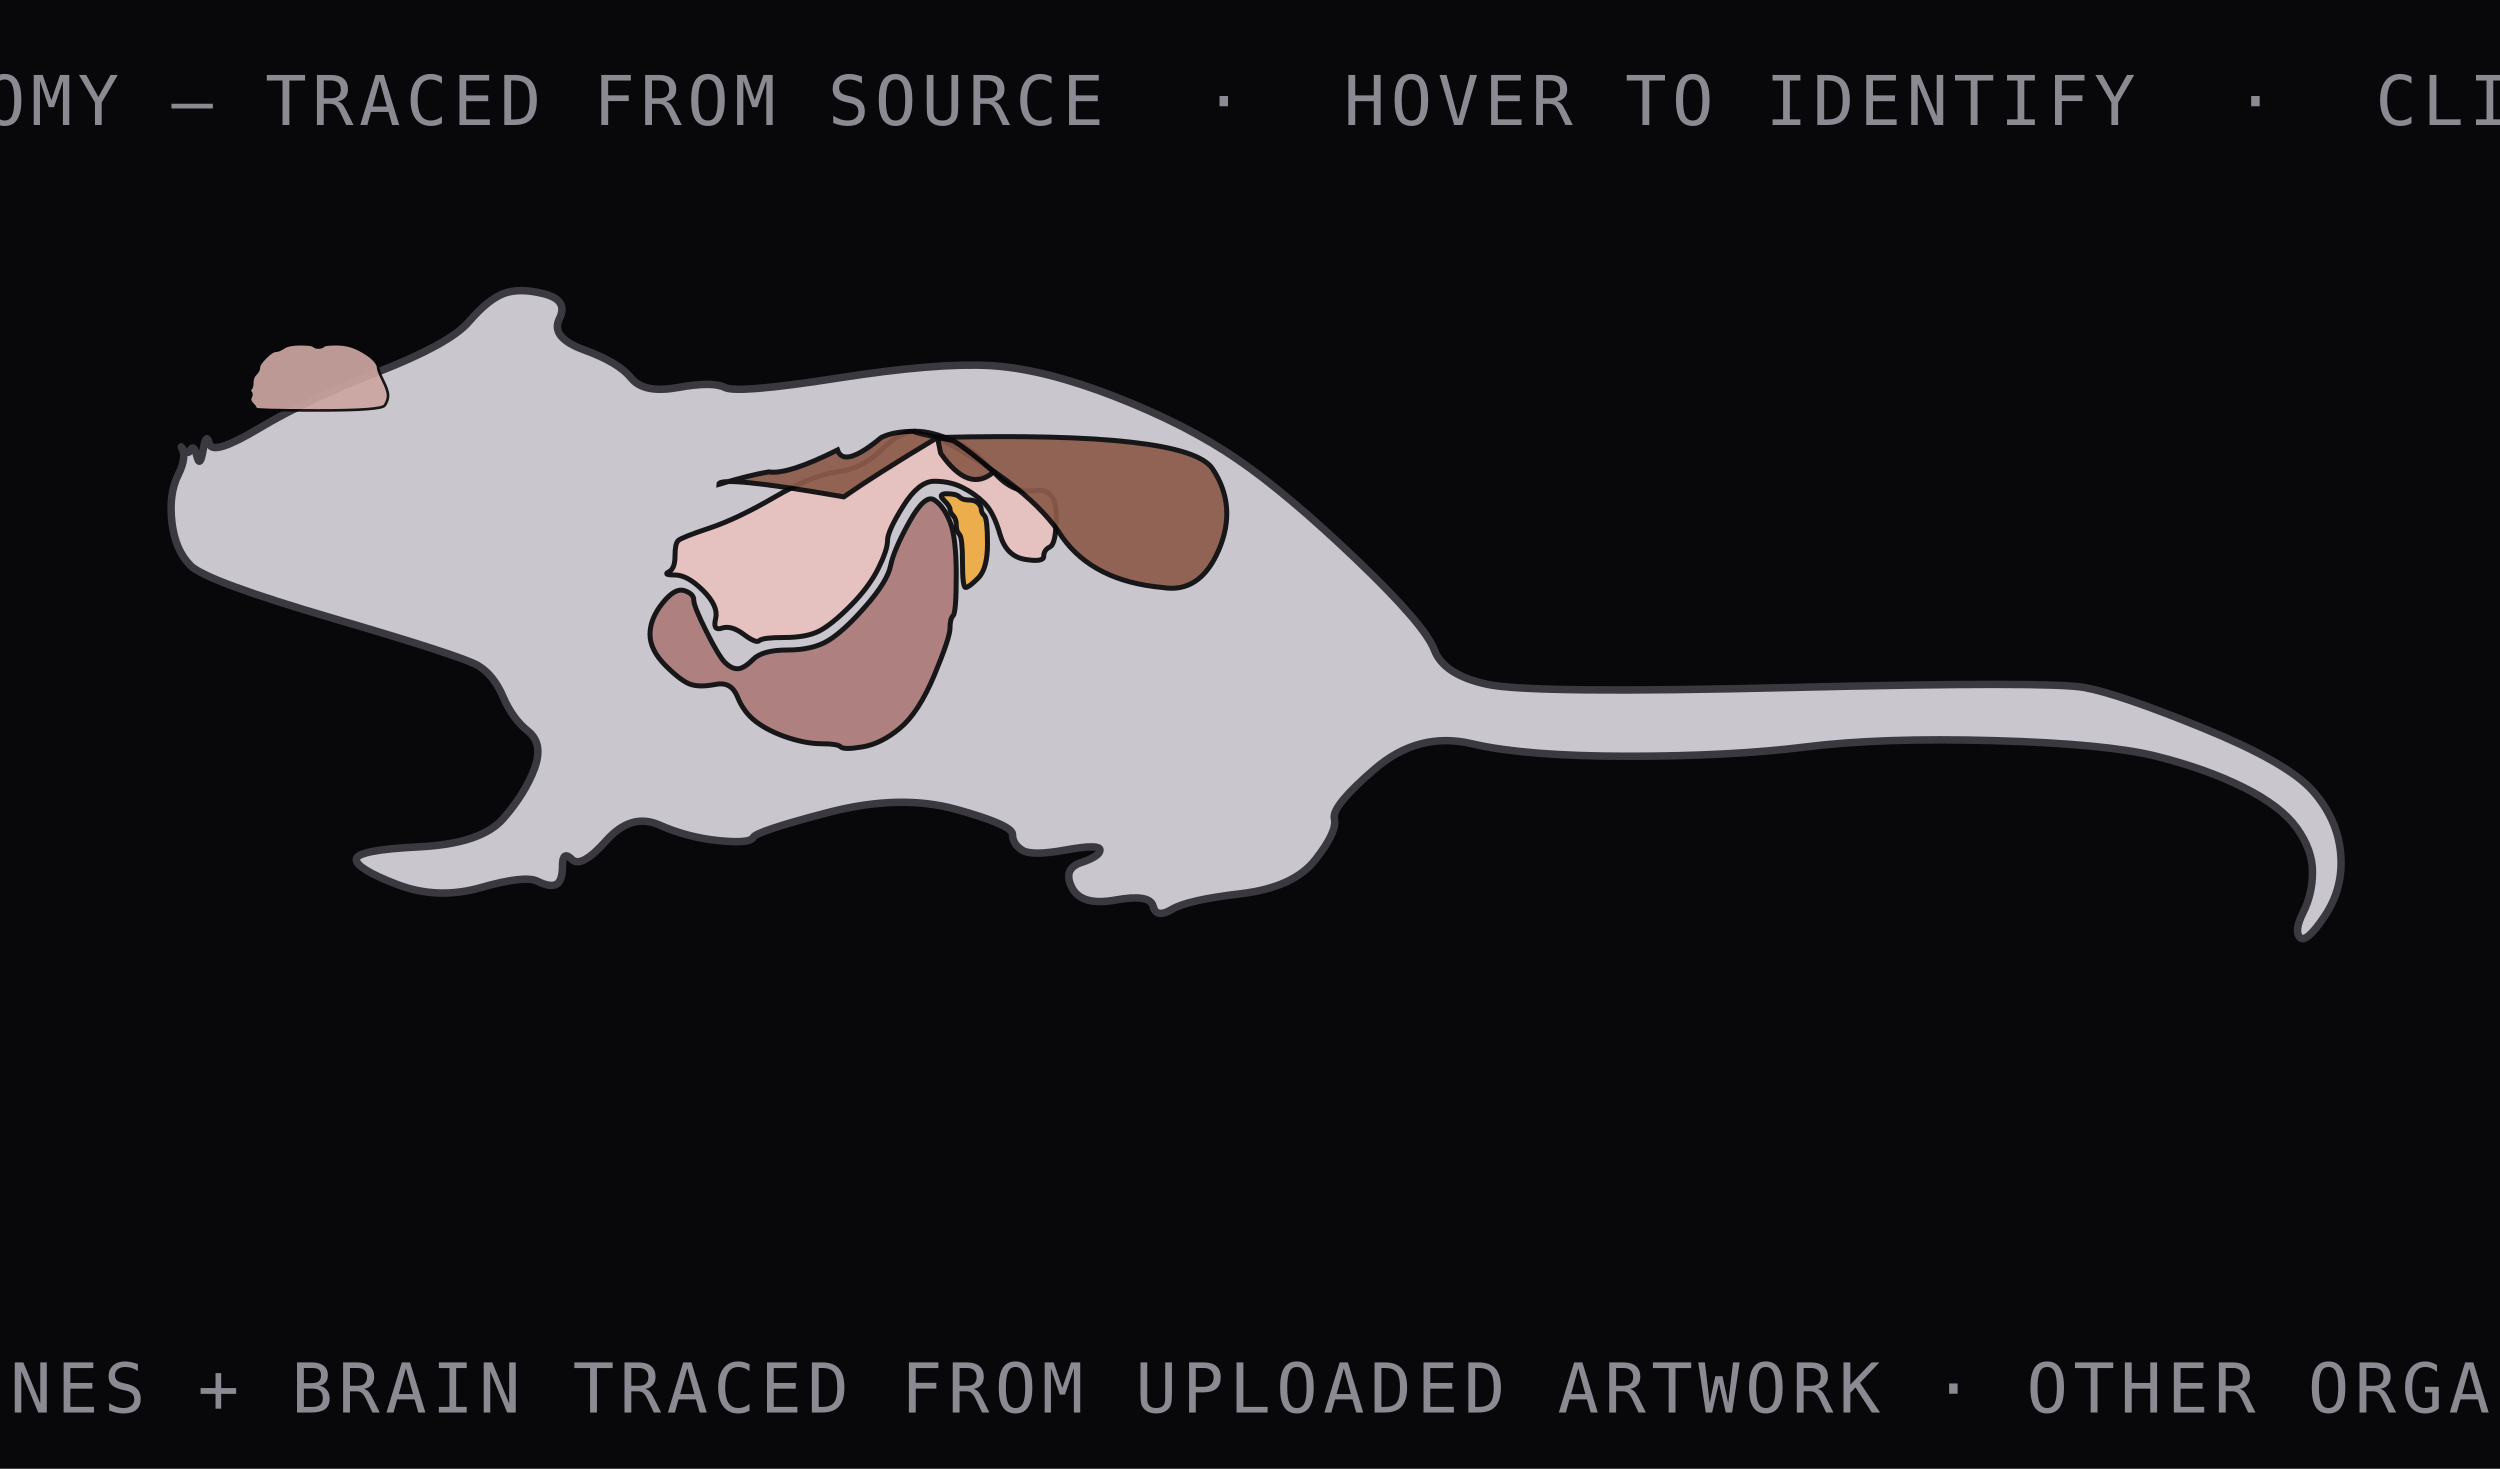
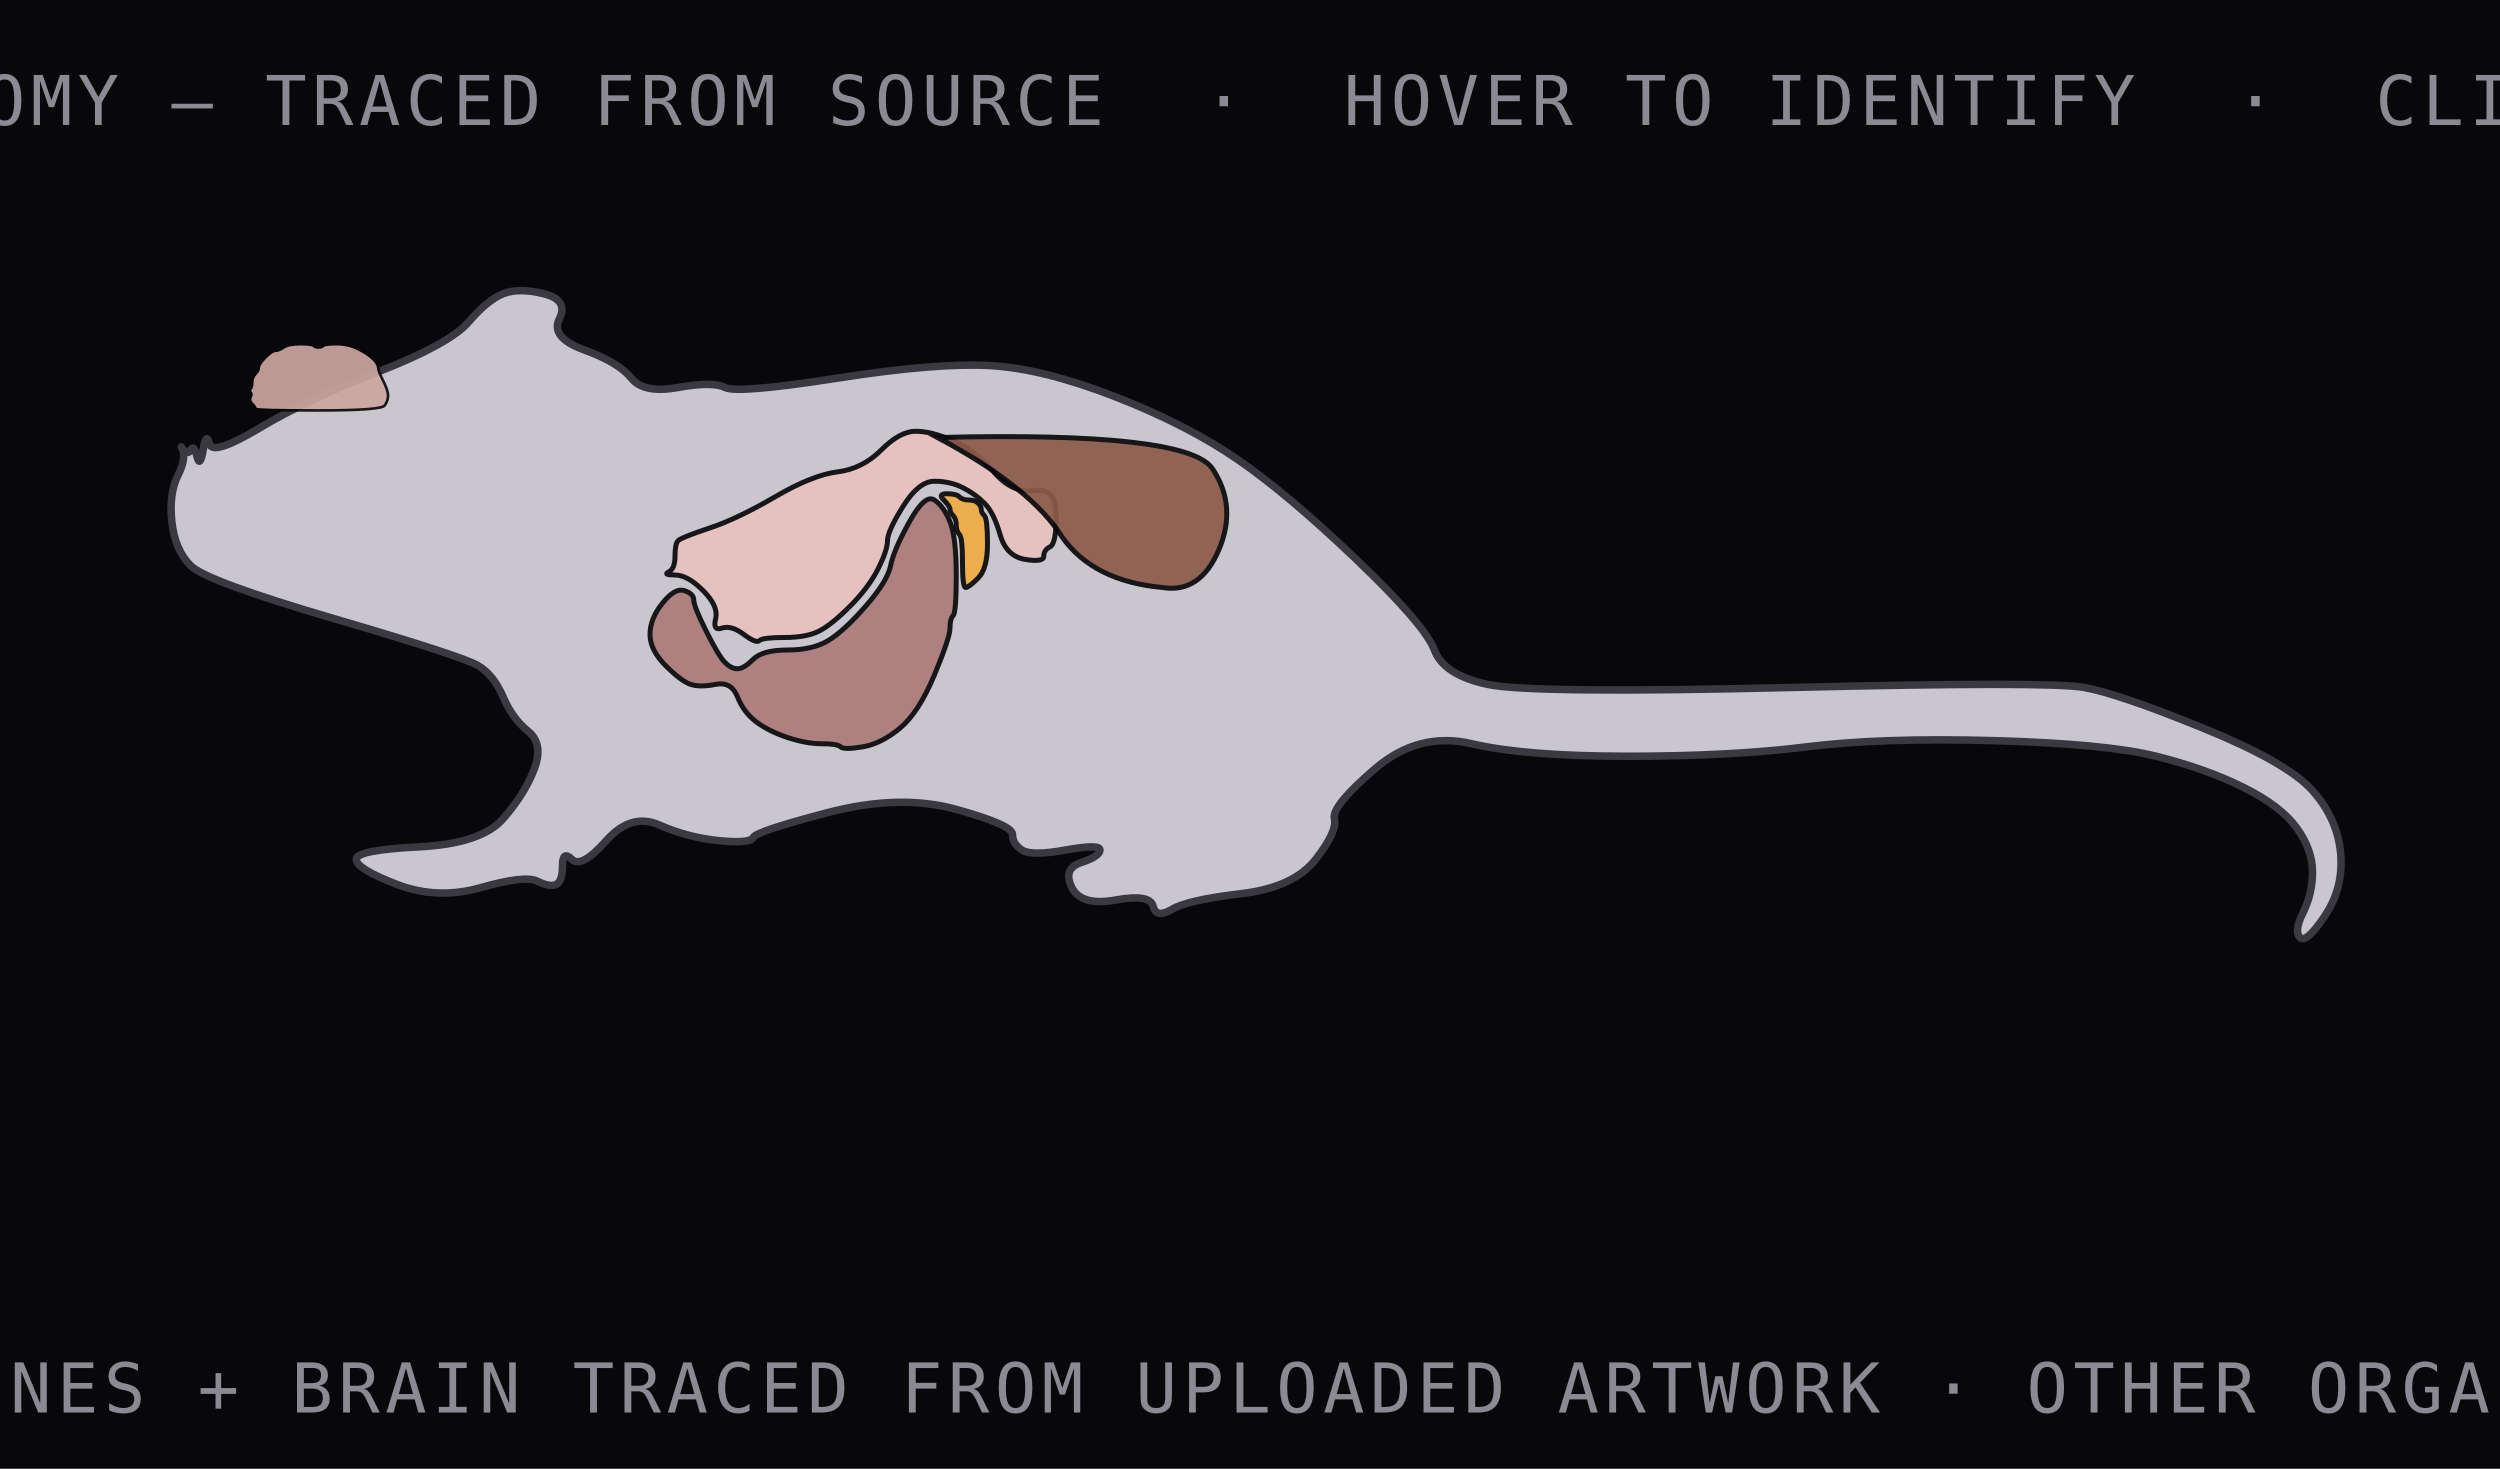
<svg xmlns="http://www.w3.org/2000/svg" viewBox="0 0 400 235" font-family="'IBM Plex Mono', monospace">
  <defs>
    <style>
      .bg { fill:#08080a; }
      .caption { fill:#8B8A93; font-size:11px; letter-spacing:.08em; }
      .caption .accent { fill:#E39BB8; }

      .silhouette { fill:#c9c7cd; stroke:#3a393f; stroke-width:1.2; }

      .organ { stroke:#08080a; stroke-width:0.8; cursor:pointer; opacity:0.92; transform-box: fill-box; transform-origin: center; transition: transform .15s ease, opacity .15s, filter .15s; }
      .organ-group:hover .organ { opacity:1; filter:brightness(1.35) saturate(1.25); transform: scale(1.12); }

      .tooltip { opacity:0; pointer-events:none; transition:opacity .15s ease; }
      .organ-group:hover .tooltip { opacity:1; }
      .tooltip rect { fill:#111114; stroke:#333238; stroke-width:0.6; rx:2.5; }
      .tooltip text { fill:#ECEAE6; font-size:7.5px; font-weight:500; }
      .tooltip .sub { fill:#8B8A93; font-size:5.5px; letter-spacing:.04em; }
    </style>
  </defs>
  <rect class="bg" x="0" y="0" width="400" height="235" />
  <text x="200" y="20" text-anchor="middle" class="caption" font-size="10" letter-spacing="0.16em">
    <tspan class="accent">◆</tspan>  MOUSE ANATOMY — TRACED FROM SOURCE  ·  HOVER TO IDENTIFY  ·  CLICK TO EXPLORE
  </text>
  <g transform="translate(20,40)">
    <path class="silhouette" d="M 9.0,31.5 Q 10.0,33.0 8.5,36.0 Q 7.0,39.0 7.5,43.5 Q 8.0,48.0 10.5,50.5 Q 13.0,53.0 33.5,59.0 Q 54.0,65.0 56.5,66.5 Q 59.0,68.0 60.5,71.5 Q 62.0,75.0 64.5,77.0 Q 67.0,79.0 65.5,83.0 Q 64.0,87.0 60.5,91.0 Q 57.0,95.0 47.0,95.5 Q 37.0,96.0 37.0,97.5 Q 37.0,99.0 43.5,101.5 Q 50.0,104.0 57.0,102.0 Q 64.0,100.0 66.0,101.0 Q 68.0,102.0 69.0,101.5 Q 70.0,101.0 70.0,98.5 Q 70.0,96.0 71.5,97.5 Q 73.0,99.0 77.0,94.5 Q 81.0,90.0 85.5,92.0 Q 90.0,94.0 95.0,94.5 Q 100.0,95.0 100.5,94.0 Q 101.0,93.0 112.5,90.0 Q 124.0,87.0 133.0,89.5 Q 142.0,92.0 142.0,93.5 Q 142.0,95.0 143.5,96.0 Q 145.0,97.0 150.5,96.0 Q 156.0,95.0 156.0,96.0 Q 156.0,97.0 153.0,98.0 Q 150.0,99.0 151.5,102.0 Q 153.0,105.0 158.5,104.0 Q 164.0,103.0 164.5,105.0 Q 165.0,107.0 167.5,105.5 Q 170.0,104.0 178.5,103.0 Q 187.0,102.0 190.5,97.5 Q 194.0,93.0 193.5,91.0 Q 193.0,89.0 200.0,83.0 Q 207.0,77.0 215.5,79.0 Q 224.0,81.0 240.5,81.0 Q 257.0,81.0 269.0,79.5 Q 281.0,78.0 299.0,78.5 Q 317.0,79.0 325.0,81.0 Q 333.0,83.0 339.0,86.0 Q 345.0,89.0 347.5,92.5 Q 350.0,96.0 350.0,99.5 Q 350.0,103.0 348.5,106.0 Q 347.0,109.0 348.0,110.0 Q 349.0,111.0 352.0,106.5 Q 355.0,102.0 354.5,96.5 Q 354.0,91.0 350.0,86.5 Q 346.0,82.0 332.5,76.5 Q 319.0,71.0 313.5,70.0 Q 308.0,69.0 266.5,70.0 Q 225.0,71.0 218.0,69.5 Q 211.0,68.0 209.5,64.0 Q 208.0,60.0 197.0,49.5 Q 186.0,39.0 178.0,33.5 Q 170.0,28.0 158.5,23.5 Q 147.0,19.0 138.5,18.5 Q 130.0,18.0 114.0,20.5 Q 98.0,23.0 96.0,22.0 Q 94.0,21.0 88.5,22.0 Q 83.0,23.0 81.0,20.5 Q 79.0,18.0 73.5,16.0 Q 68.0,14.0 69.5,11.0 Q 71.0,8.0 67.0,7.0 Q 63.0,6.0 60.5,7.0 Q 58.0,8.0 55.0,11.5 Q 52.0,15.0 40.5,19.5 Q 29.0,24.0 21.5,28.5 Q 14.0,33.0 13.5,31.0 Q 13.0,29.0 12.5,32.0 Q 12.0,35.0 11.5,33.0 Q 11.0,31.0 10.5,32.0 Q 10.0,33.0 9.0,31.5 Q 8.0,30.0 9.0,31.5 Z" />
    <a href="organ-data.html#intestines" target="_blank">
      <g class="organ-group" data-organ="intestines">
        <path class="organ" fill="#e7c0be" d="M 145.5,38.5 Q 142.0,39.0 139.0,35.5 Q 136.0,32.0 132.5,30.5 Q 129.0,29.0 126.5,29.0 Q 124.0,29.0 121.0,32.0 Q 118.0,35.0 114.0,35.5 Q 110.0,36.0 104.0,39.5 Q 98.0,43.0 93.5,44.5 Q 89.0,46.0 88.5,46.5 Q 88.0,47.0 88.0,49.0 Q 88.0,51.0 87.0,51.5 Q 86.0,52.0 88.0,52.0 Q 90.0,52.0 92.5,54.5 Q 95.0,57.0 94.5,59.0 Q 94.0,61.0 95.5,60.5 Q 97.0,60.0 99.0,61.5 Q 101.0,63.0 101.5,62.5 Q 102.0,62.0 105.5,62.0 Q 109.0,62.0 111.0,61.0 Q 113.0,60.0 116.0,57.0 Q 119.0,54.0 120.5,51.0 Q 122.0,48.0 122.0,46.5 Q 122.0,45.0 124.5,41.0 Q 127.0,37.0 129.5,37.0 Q 132.0,37.0 134.0,38.0 Q 136.0,39.0 137.5,40.5 Q 139.0,42.0 140.0,45.5 Q 141.0,49.0 144.0,49.5 Q 147.0,50.0 147.0,49.0 Q 147.0,48.0 148.0,47.5 Q 149.0,47.0 149.0,42.5 Q 149.0,38.0 145.5,38.5 Z" />
        <g class="tooltip" transform="translate(116,12)">
          <rect x="-27" y="-11" width="54" height="18" rx="2.5" />
          <text x="0" y="-1" text-anchor="middle">Intestines</text>
          <text x="0" y="6" text-anchor="middle" class="sub">DIGESTIVE</text>
        </g>
      </g>
    </a>
    <a href="organ-data.html#spleen" target="_blank">
      <g class="organ-group" data-organ="spleen">
        <path class="organ" fill="#8B5A4A" d="M130,30 Q170,29 174,35 Q178,41 175,48 Q172,55 166,54 Q155,53 150,46 Q145,38 130,30 Z" />
        <g class="tooltip" transform="translate(196,36)">
          <rect x="-27" y="-11" width="55" height="18" rx="2.5" />
          <text x="0" y="-1" text-anchor="middle">Spleen</text>
          <text x="0" y="6" text-anchor="middle" class="sub">LYMPHOID</text>
        </g>
      </g>
    </a>
-     <a href="organ-data.html#intestines" target="_blank">
-       <g class="organ-group" data-organ="spleen">
-         <path class="organ" fill="#8B5A4A" d="M 130.5,32.5 Q 135.0,39.0 139.0,35.5 Q 135.0,32.0 132.5,30.5 Q 125.0,29.0 126.5,29.0 Q 123.0,29.0 121.0,30.0 Q 115.0,35.0 114.0,32.0 Q 106.0,36.0 103.0,35.5 Q 100.0,36.0 95.0,37.5 Q 95.0,36.0 115.0,39.5 Q 120.0,36.0 130.0,30.0 Z" />
-         <g class="tooltip" transform="translate(116,12)">
-           <rect x="-27" y="-11" width="54" height="18" rx="2.5" />
-           <text x="0" y="-1" text-anchor="middle">Spleen</text>
-           <text x="0" y="6" text-anchor="middle" class="sub">LYMPHOID</text>
-         </g>
-       </g>
-     </a>
    <a href="organ-data.html#liver" target="_blank">
      <g class="organ-group" data-organ="liver">
        <path class="organ" fill="#ab7b7a" d="M 129.5,40.0 Q 128.0,39.0 125.5,43.5 Q 123.0,48.0 122.5,50.5 Q 122.0,53.0 118.5,57.0 Q 115.0,61.0 112.5,62.5 Q 110.0,64.0 106.0,64.0 Q 102.0,64.0 100.5,65.5 Q 99.0,67.0 98.0,67.0 Q 97.0,67.0 96.0,66.0 Q 95.0,65.0 93.0,61.0 Q 91.0,57.0 91.0,56.0 Q 91.0,55.0 89.5,54.5 Q 88.0,54.0 86.0,56.5 Q 84.0,59.0 84.0,61.5 Q 84.0,64.0 86.5,66.5 Q 89.0,69.0 90.5,69.5 Q 92.0,70.0 94.5,69.5 Q 97.0,69.0 98.0,71.5 Q 99.0,74.0 101.0,75.5 Q 103.0,77.0 106.0,78.0 Q 109.0,79.0 111.5,79.0 Q 114.0,79.0 114.5,79.5 Q 115.0,80.0 118.0,79.5 Q 121.0,79.0 124.0,76.5 Q 127.0,74.0 129.5,68.0 Q 132.0,62.0 132.0,60.5 Q 132.0,59.0 132.5,58.5 Q 133.0,58.0 133.0,52.0 Q 133.0,46.0 132.0,43.5 Q 131.0,41.0 129.5,40.0 Z" />
        <g class="tooltip" transform="translate(100,96)">
          <rect x="-24" y="-11" width="48" height="18" rx="2.5" />
          <text x="0" y="-1" text-anchor="middle">Liver</text>
          <text x="0" y="6" text-anchor="middle" class="sub">METABOLIC</text>
        </g>
      </g>
    </a>
    <a href="organ-data.html#pancreas" target="_blank">
      <g class="organ-group" data-organ="pancreas">
        <path class="organ" fill="#efab41" d="M 131.0,40.0 Q 132.0,41.0 132.0,41.5 Q 132.0,42.0 132.5,42.5 Q 133.0,43.0 133.0,44.0 Q 133.0,45.0 133.5,45.5 Q 134.0,46.0 134.0,50.0 Q 134.0,54.0 134.5,54.0 Q 135.0,54.0 136.5,52.5 Q 138.0,51.0 138.0,47.0 Q 138.0,43.0 137.5,42.5 Q 137.0,42.0 137.0,41.5 Q 137.0,41.0 136.5,40.5 Q 136.0,40.0 135.0,40.0 Q 134.0,40.0 133.5,39.5 Q 133.0,39.0 131.5,39.0 Q 130.0,39.0 131.0,40.0 Z" />
        <g class="tooltip" transform="translate(162,42)">
          <rect x="-30" y="-11" width="60" height="18" rx="2.5" />
          <text x="0" y="-1" text-anchor="middle">Pancreas</text>
          <text x="0" y="6" text-anchor="middle" class="sub">ENDOCRINE</text>
        </g>
      </g>
    </a>
    <a href="organ-data.html#brain" target="_blank">
      <g class="organ-group" data-organ="brain">
        <path class="organ" fill="#cba5a0" transform="translate(14,5) scale(0.53)" d="M 11.5,33.5 Q 12.0,34.0 11.5,35.0 Q 11.0,36.0 12.0,37.0 Q 13.0,38.0 13.0,38.5 Q 13.0,39.0 32.0,39.0 Q 51.0,39.0 52.0,37.5 Q 53.0,36.0 53.0,34.5 Q 53.0,33.0 51.5,30.0 Q 50.0,27.0 50.0,26.0 Q 50.0,25.0 48.5,23.5 Q 47.0,22.0 44.0,20.5 Q 41.0,19.0 37.5,19.0 Q 34.0,19.0 33.5,19.5 Q 33.0,20.0 32.0,20.0 Q 31.0,20.0 30.5,19.5 Q 30.0,19.0 26.5,19.0 Q 23.0,19.0 21.5,20.0 Q 20.0,21.0 19.0,21.0 Q 18.0,21.0 16.0,23.0 Q 14.0,25.0 14.0,26.0 Q 14.0,27.0 13.0,28.0 Q 12.0,29.0 12.0,30.5 Q 12.0,32.0 11.5,32.5 Q 11.0,33.0 11.5,33.5 Z" />
        <g class="tooltip" transform="translate(29,-10)">
          <rect x="-22" y="-11" width="44" height="18" rx="2.5" />
          <text x="0" y="-1" text-anchor="middle">Brain</text>
          <text x="0" y="6" text-anchor="middle" class="sub">CNS</text>
        </g>
      </g>
    </a>
  </g>
  <text x="200" y="226" text-anchor="middle" class="caption" font-size="8">
    SILHOUETTE + LIVER + PANCREAS + INTESTINES + BRAIN TRACED FROM UPLOADED ARTWORK · OTHER ORGANS NOT DISTINCTLY ILLUSTRATED IN SOURCE
  </text>
</svg>
